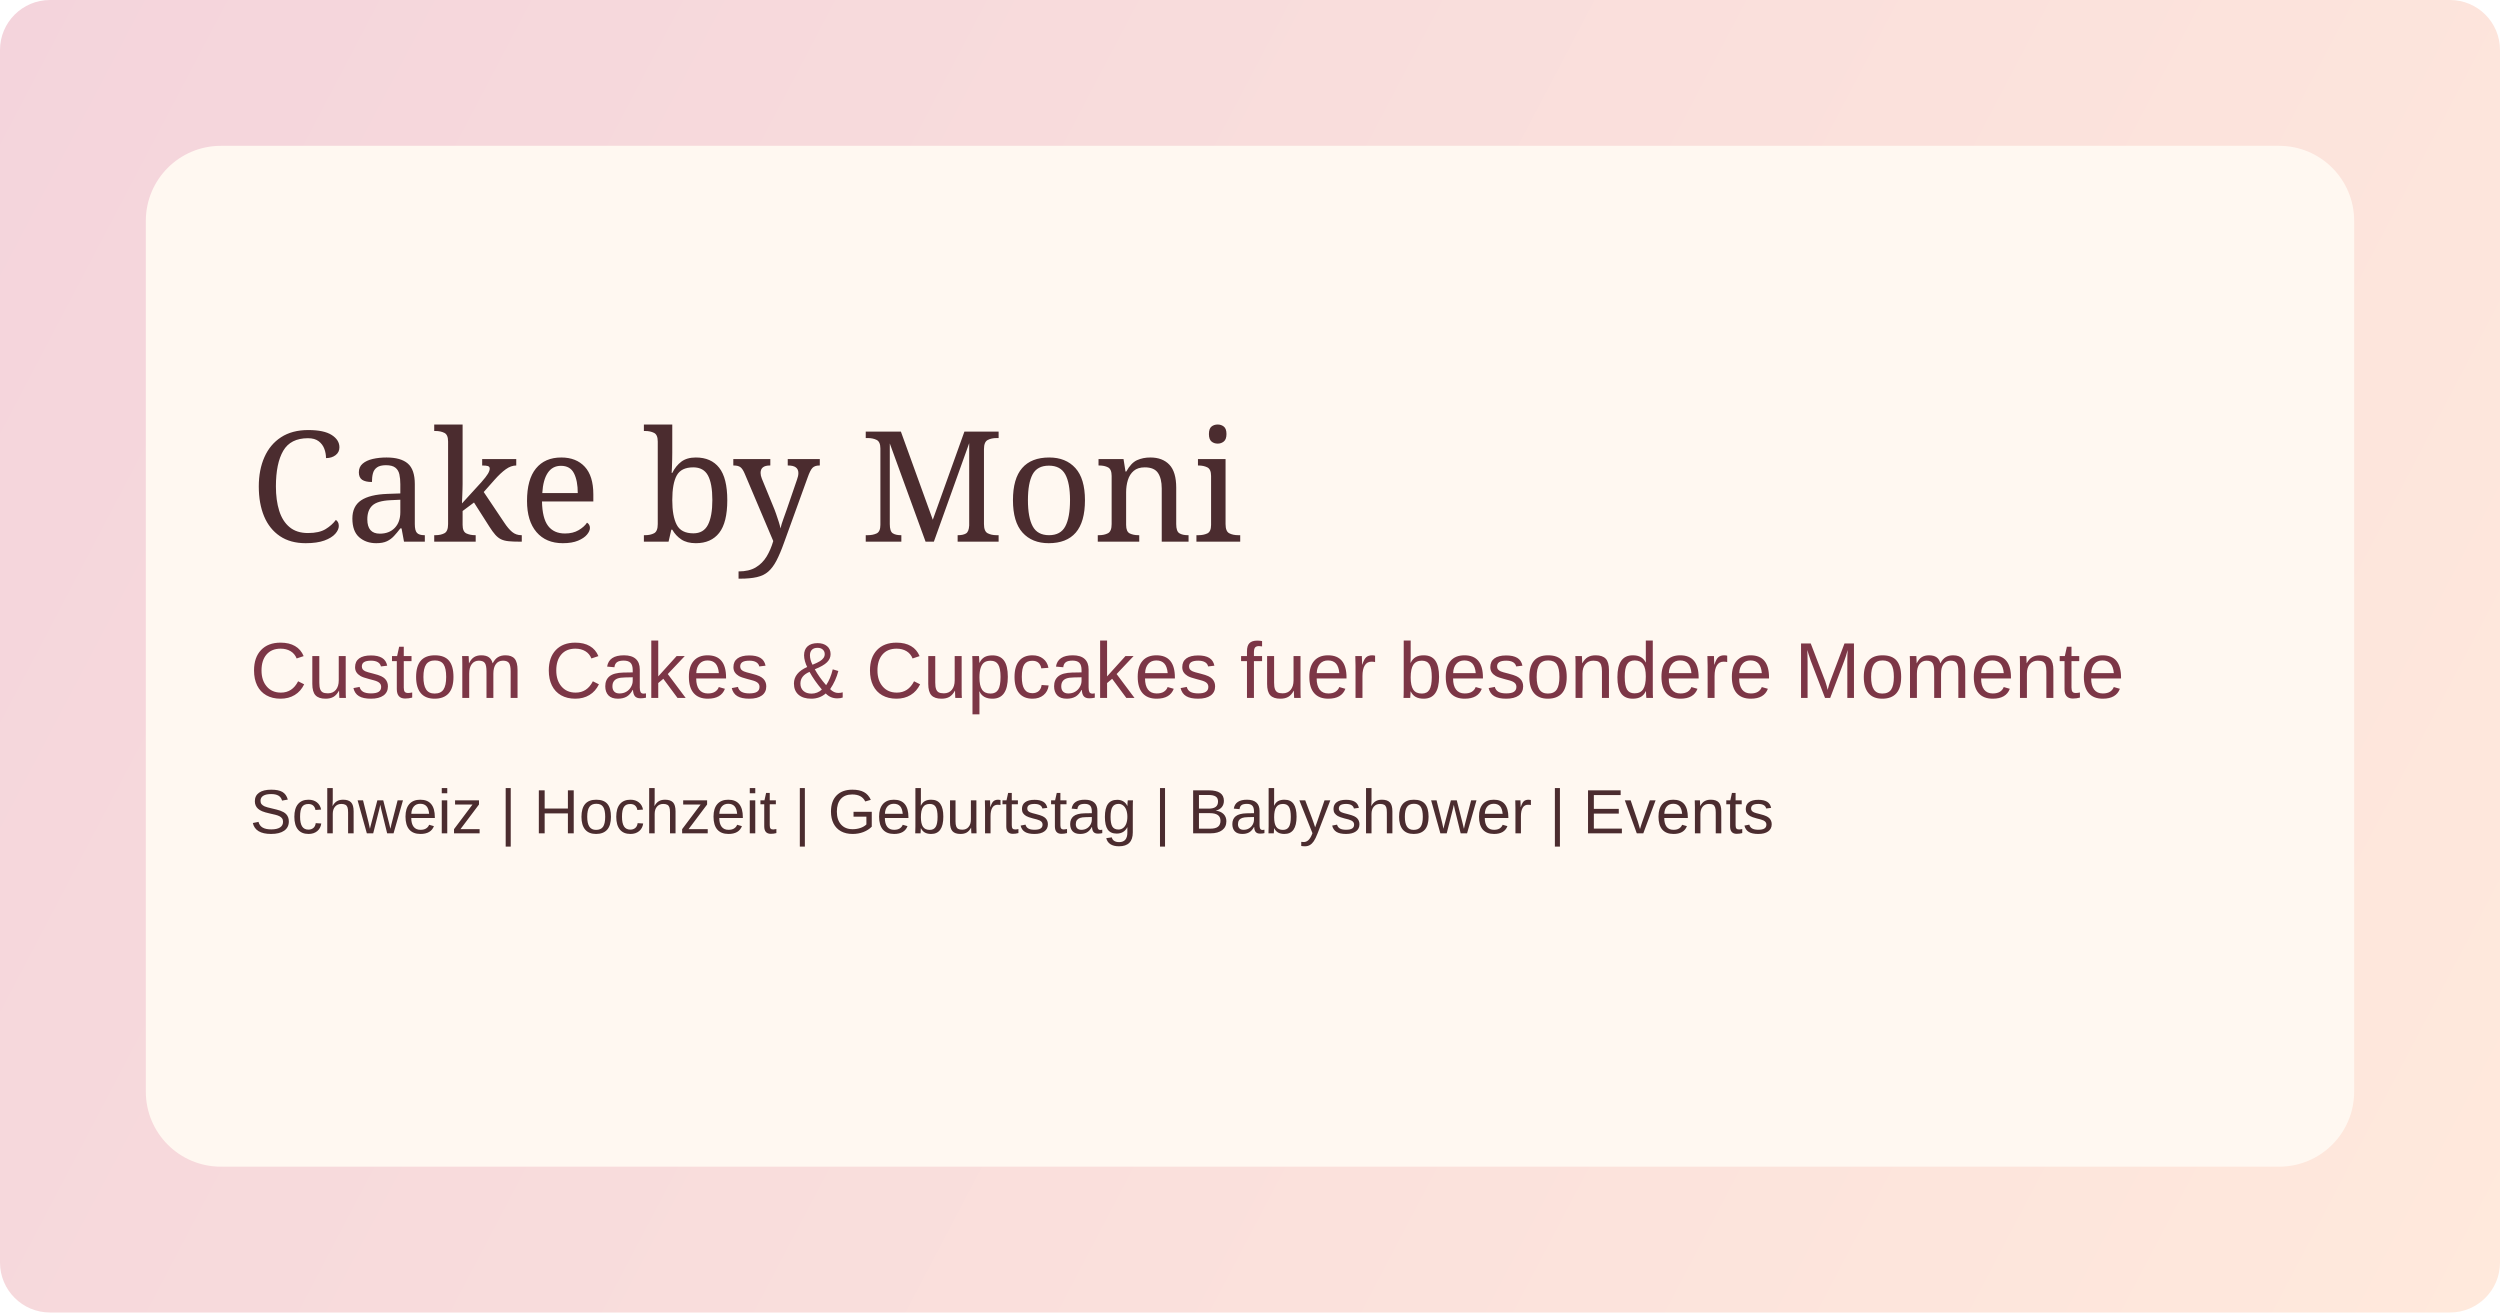
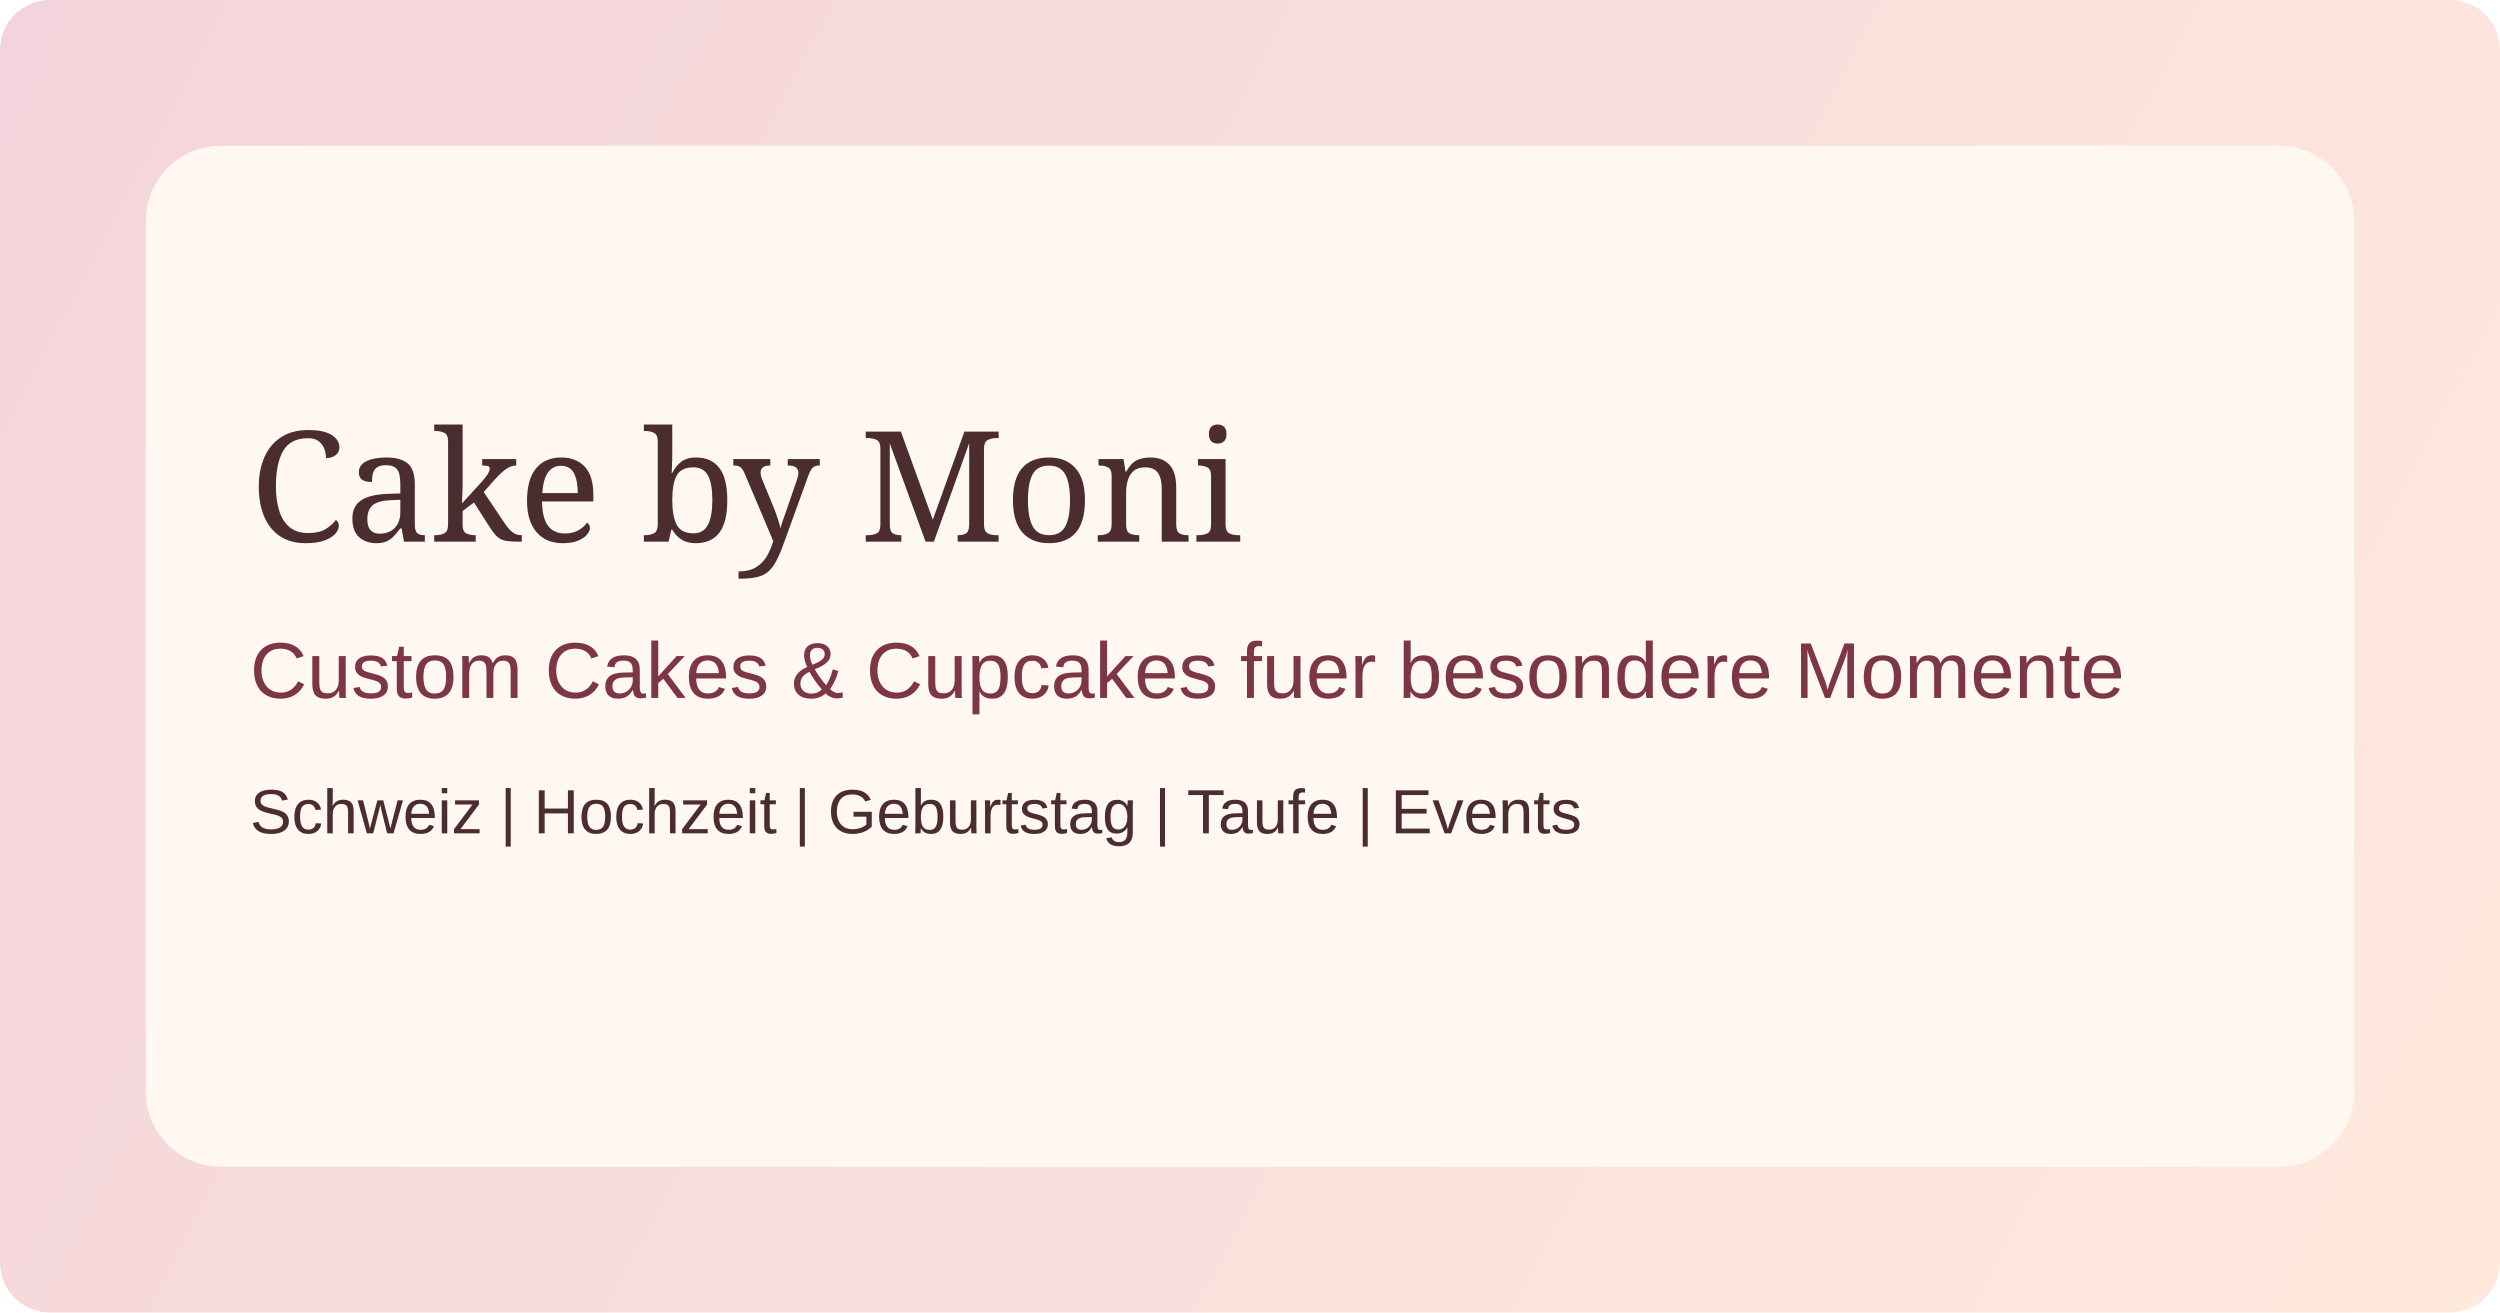
<svg xmlns="http://www.w3.org/2000/svg" width="1200" height="630" viewBox="0 0 1200 630" fill="none">
  <defs>
    <linearGradient id="bg" x1="0" y1="0" x2="1200" y2="630" gradientUnits="userSpaceOnUse">
      <stop stop-color="#F4D4DC" />
      <stop offset="1" stop-color="#FFE9DC" />
    </linearGradient>
  </defs>
  <rect width="1200" height="630" rx="24" fill="url(#bg)" />
  <rect x="70" y="70" width="1060" height="490" rx="36" fill="#FFF8F1" />
  <text x="120" y="260" fill="#4B2C2F" font-size="74" font-family="Georgia, serif">Cake by Moni</text>
  <text x="120" y="335" fill="#7C3646" font-size="38" font-family="Arial, sans-serif">Custom Cakes &amp; Cupcakes fuer besondere Momente</text>
-   <text x="120" y="400" fill="#4B2C2F" font-size="30" font-family="Arial, sans-serif">Schweiz | Hochzeit | Geburtstag | Babyshower | Events</text>
+   <text x="120" y="400" fill="#4B2C2F" font-size="30" font-family="Arial, sans-serif">Schweiz | Hochzeit | Geburtstag | Taufe | Events</text>
</svg>
